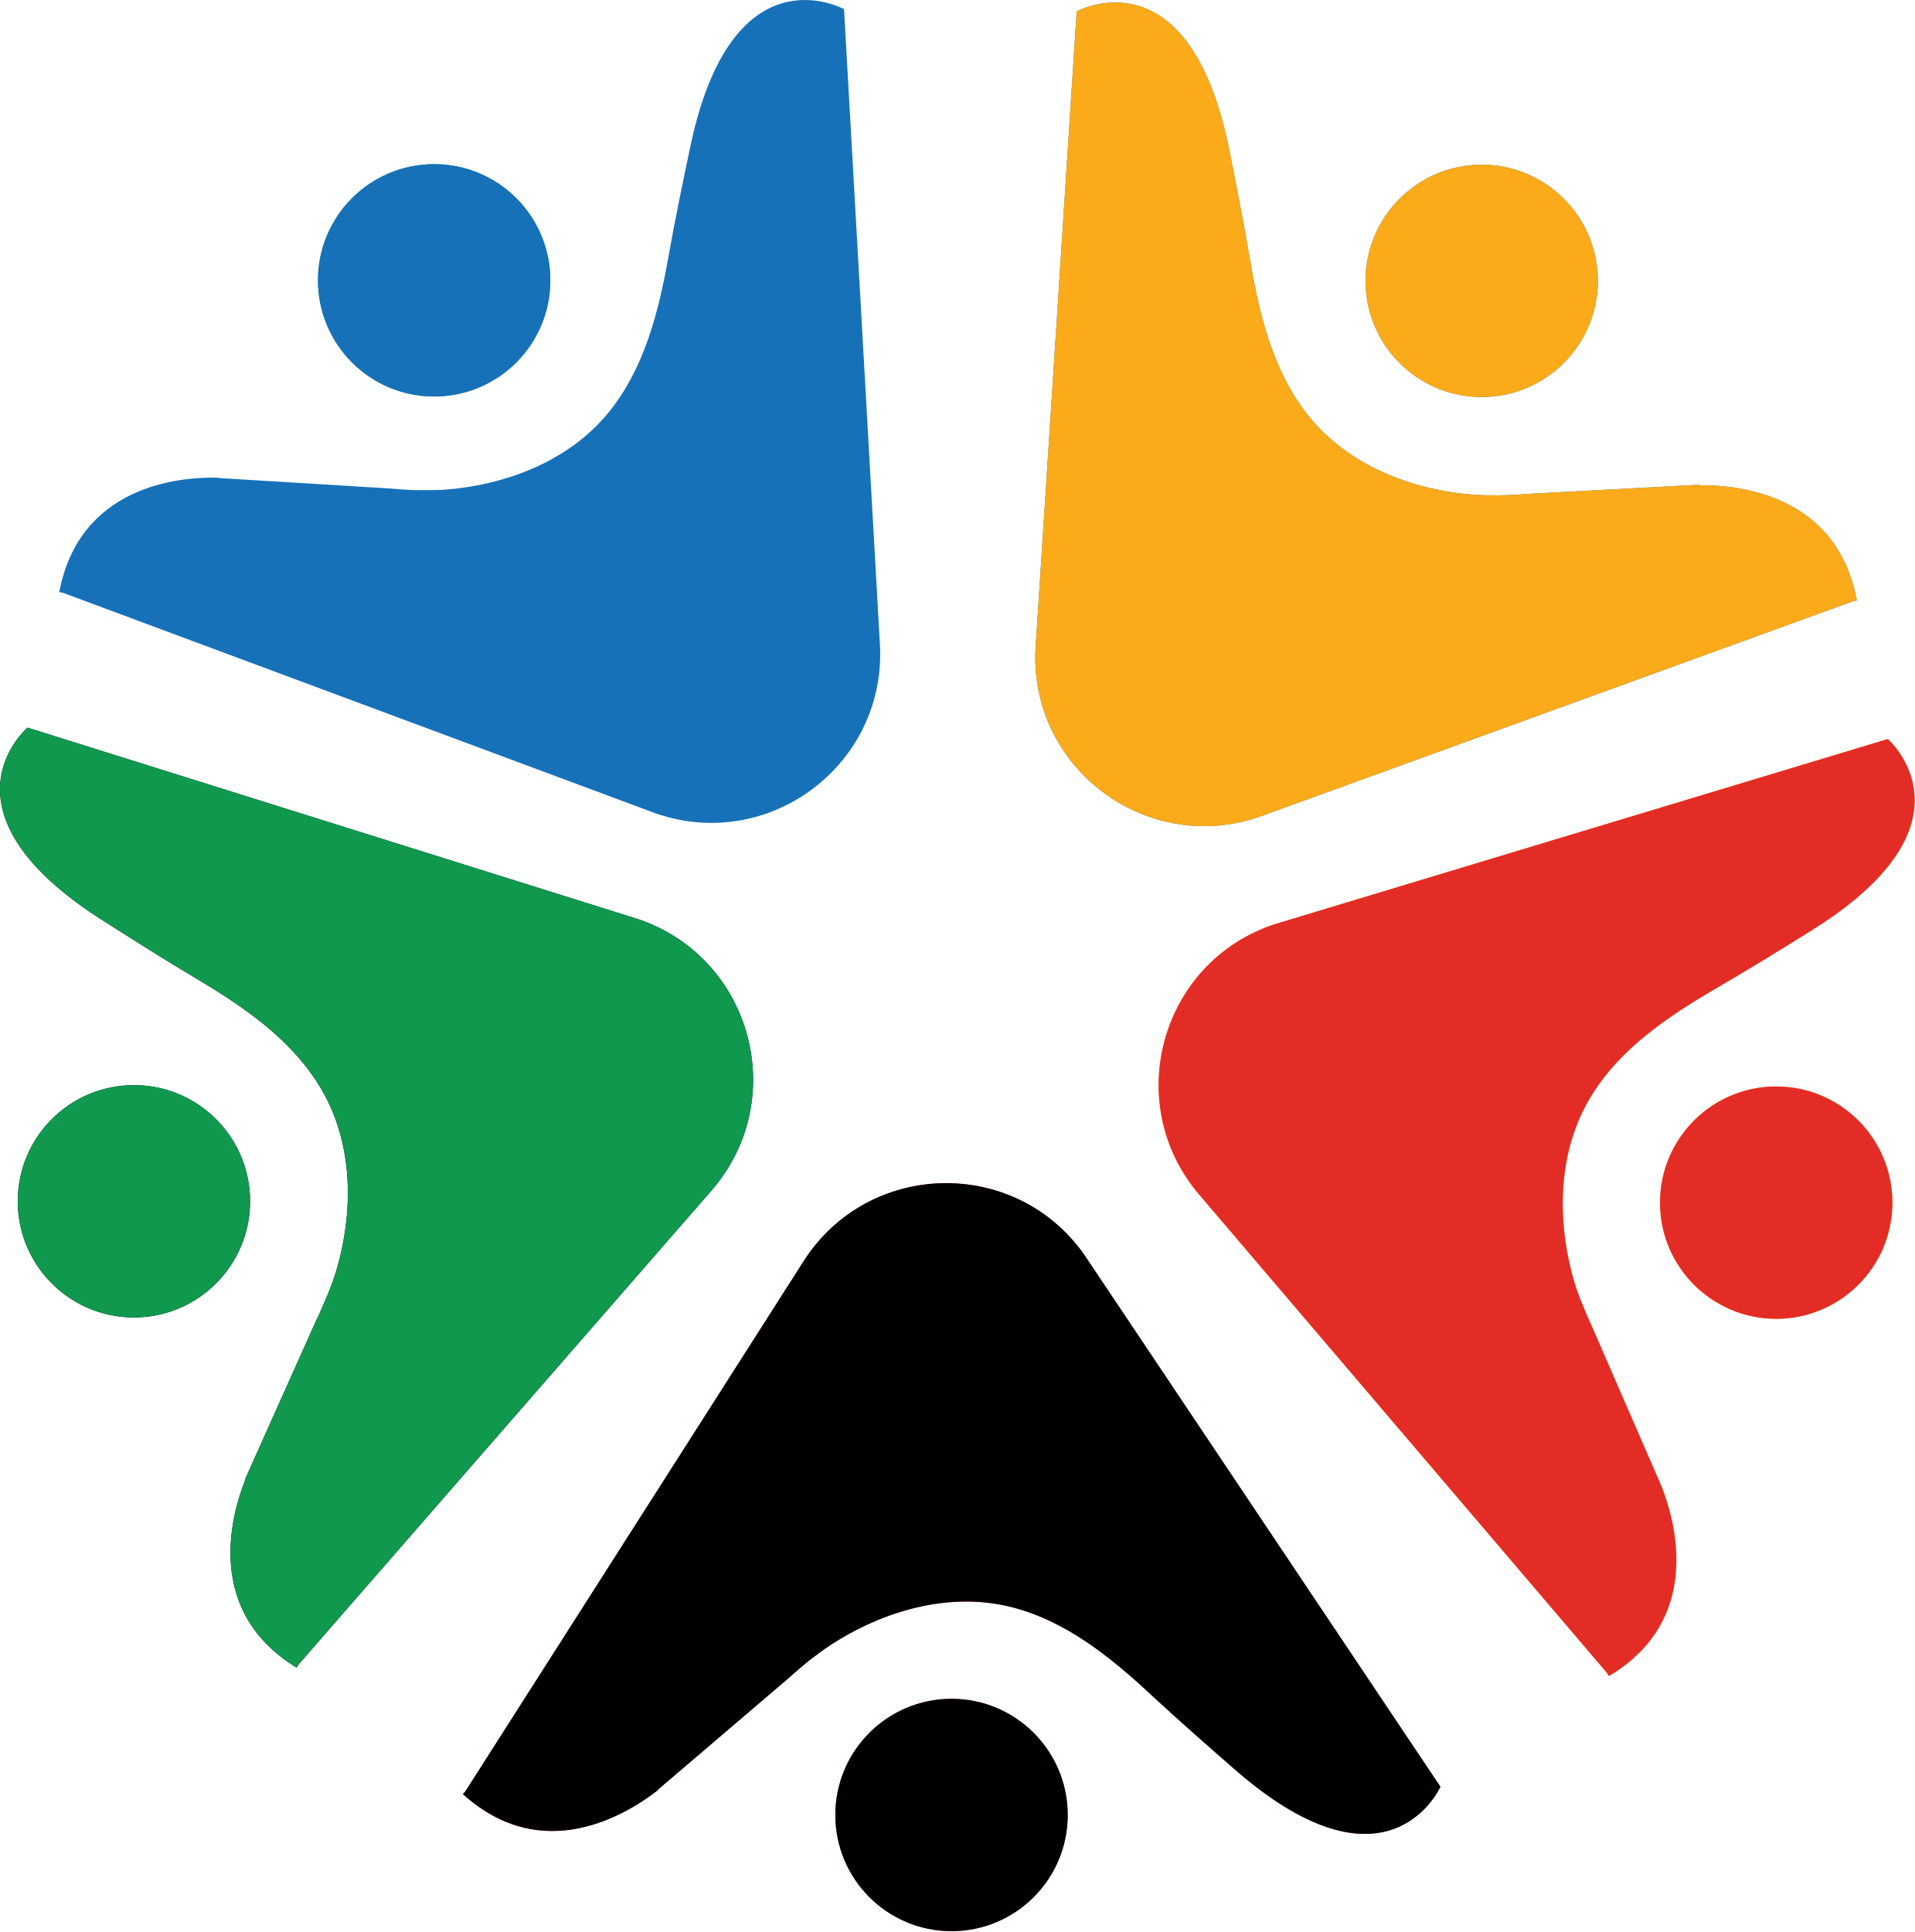
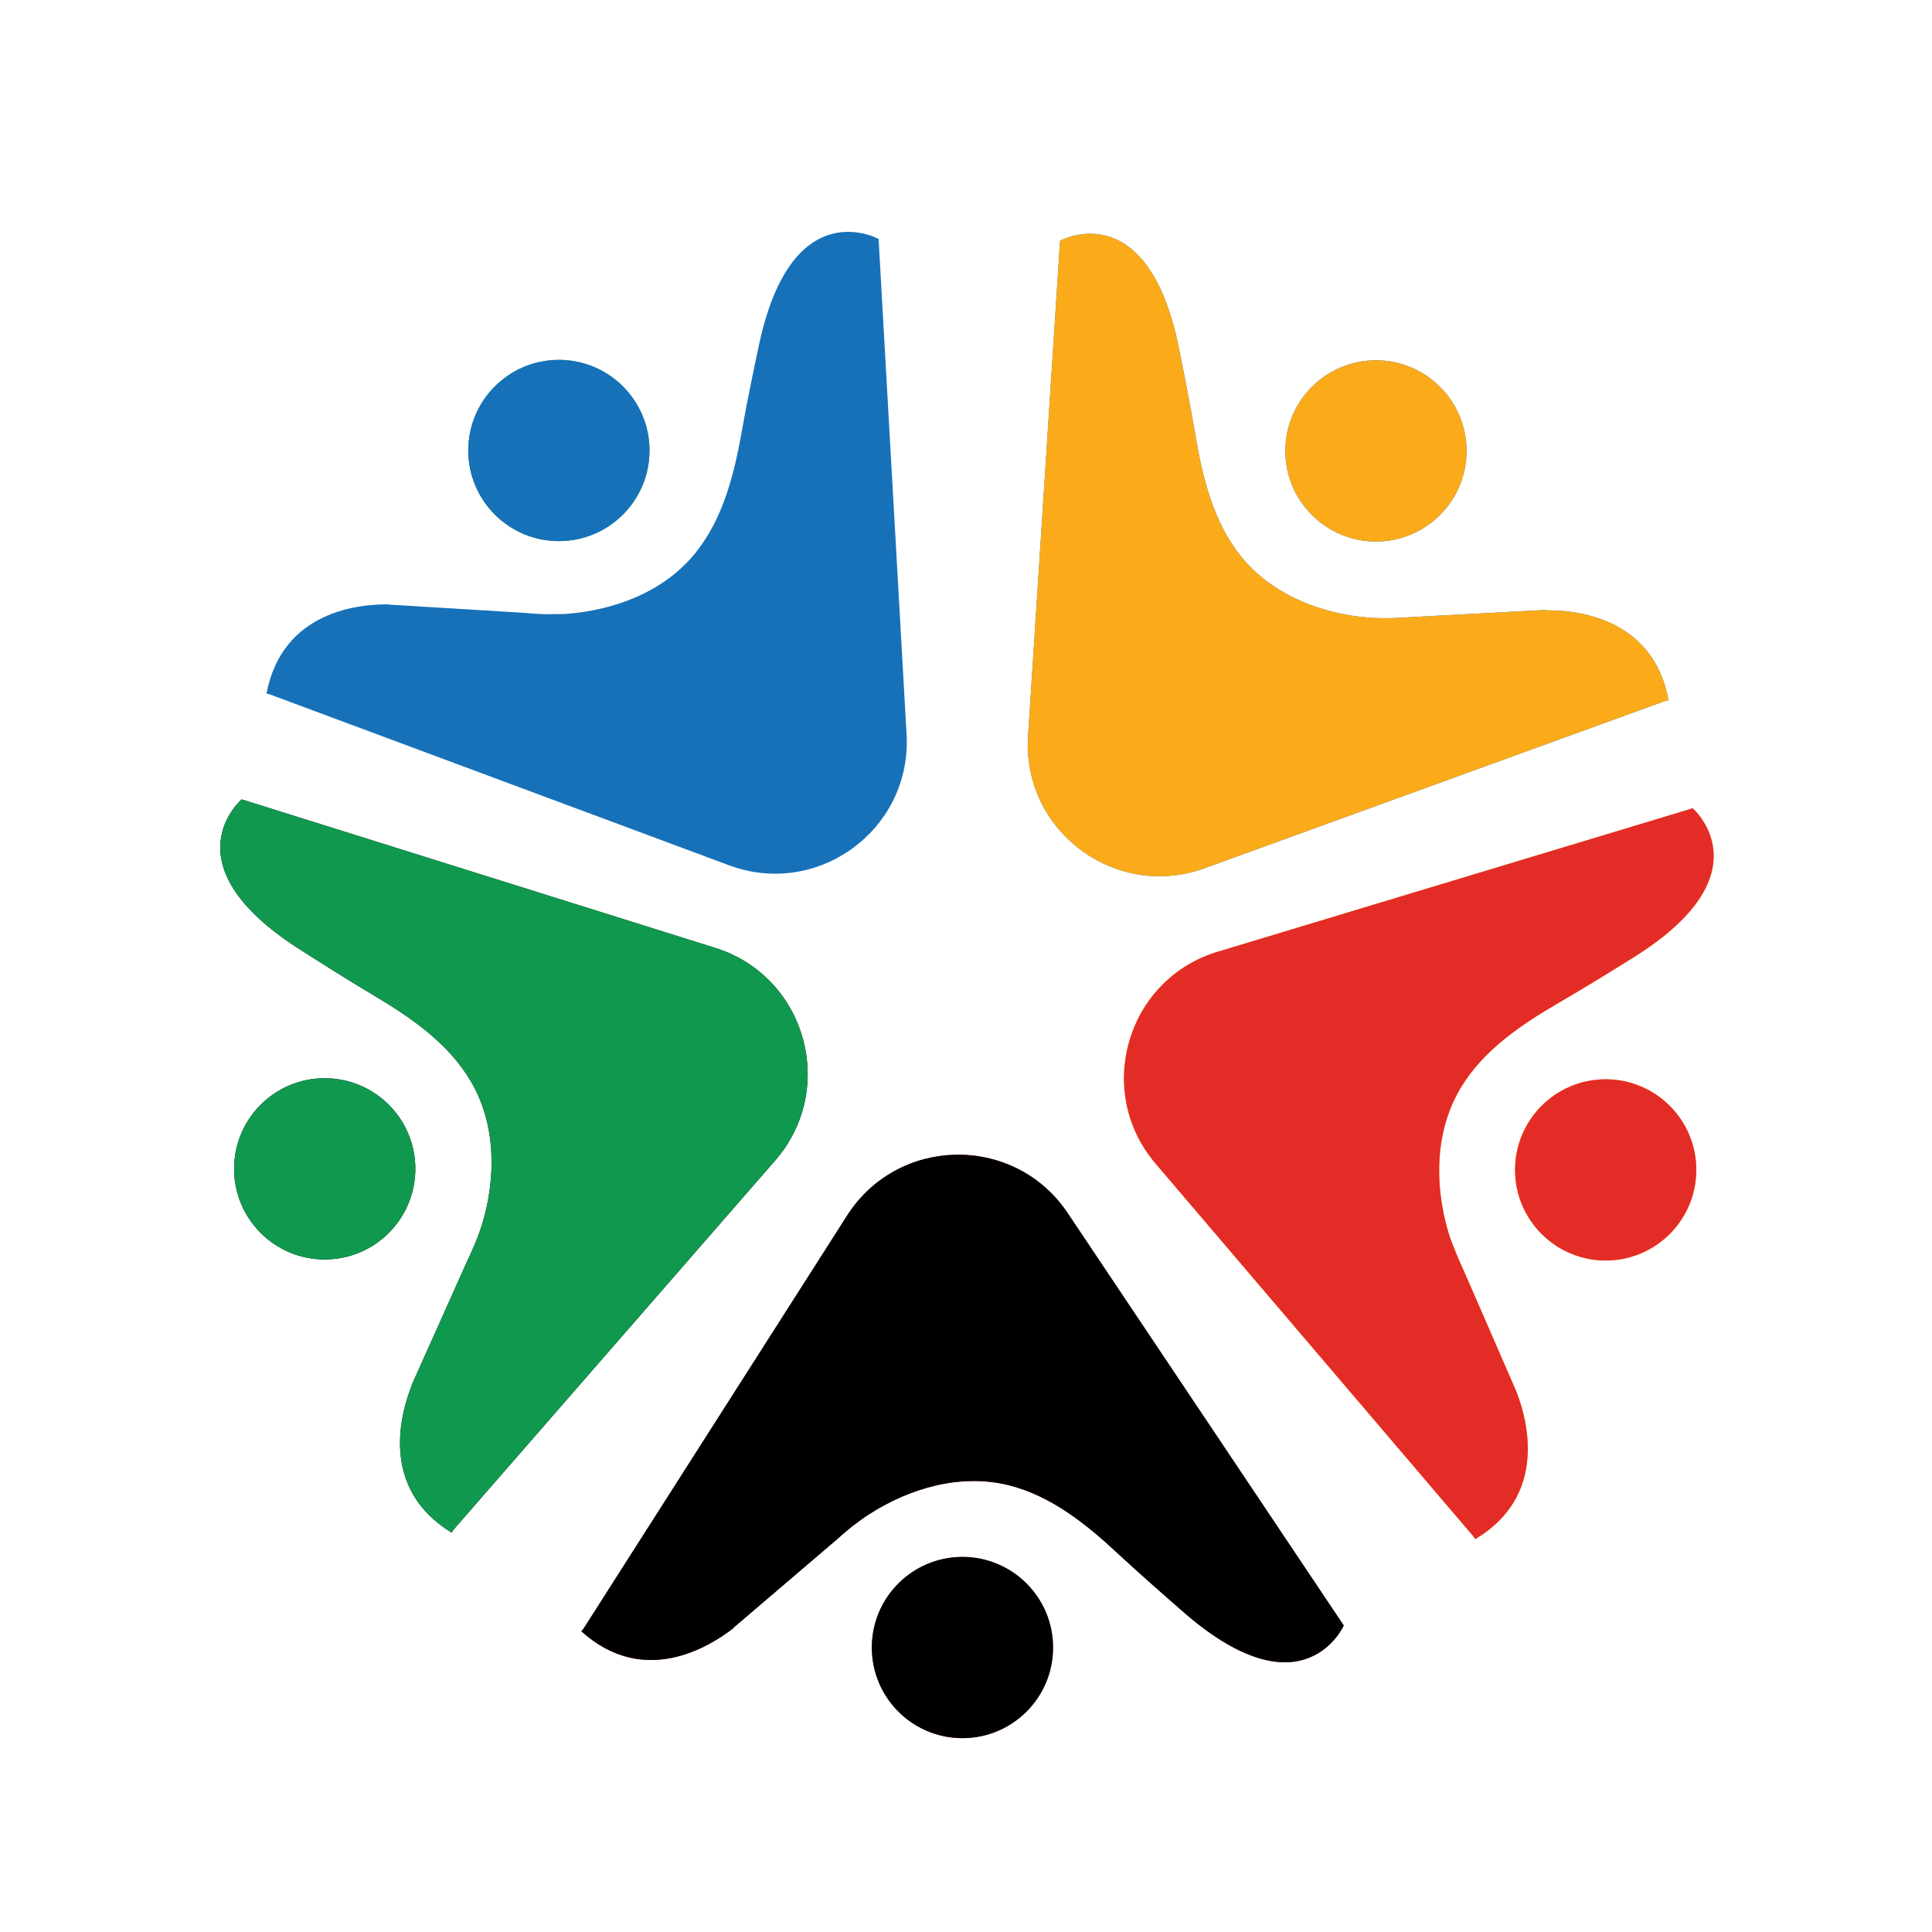
- <svg xmlns="http://www.w3.org/2000/svg" width="773" height="780" viewBox="0 0 773 780" fill="none">
+ <svg xmlns="http://www.w3.org/2000/svg" width="1000" height="1000" viewBox="-114 -120 1000 1000" fill="none">
  <path d="M717.095 532.441C743 532.441 764 511.443 764 485.54C764 459.637 743 438.638 717.095 438.638C691.19 438.638 670.19 459.637 670.19 485.54C670.19 511.443 691.19 532.441 717.095 532.441Z" fill="#FBAB1A" />
  <path d="M598.189 160.297C624.094 160.297 645.094 139.299 645.094 113.396C645.094 87.493 624.094 66.494 598.189 66.494C572.284 66.494 551.284 87.493 551.284 113.396C551.284 139.299 572.284 160.297 598.189 160.297Z" fill="#1771B9" />
  <path d="M175.278 160.078C201.182 160.078 222.182 139.079 222.182 113.176C222.182 87.273 201.182 66.274 175.278 66.274C149.373 66.274 128.373 87.273 128.373 113.176C128.373 139.079 149.373 160.078 175.278 160.078Z" fill="#10984F" />
  <path d="M54.07 531.893C79.975 531.893 100.975 510.894 100.975 484.991C100.975 459.088 79.975 438.09 54.07 438.09C28.165 438.09 7.165 459.088 7.165 484.991C7.165 510.894 28.165 531.893 54.07 531.893Z" fill="black" />
  <path d="M384.158 779.661C410.063 779.661 431.063 758.662 431.063 732.759C431.063 706.856 410.063 685.857 384.158 685.857C358.253 685.857 337.253 706.856 337.253 732.759C337.253 758.662 358.253 779.661 384.158 779.661Z" fill="#E42C27" />
  <path d="M686.191 195.692L616.272 199.418C612.874 199.747 609.477 199.856 605.97 199.966H604.874C601.696 199.966 598.518 199.966 595.23 199.747C570.024 197.884 544.27 187.912 528.16 167.749C513.914 149.887 508.434 127.093 504.708 105.067C502.078 89.616 499.009 74.165 495.941 58.823C479.393 -19.858 434.679 4.579 434.679 4.579L418.022 262.538C416.049 310.974 463.94 345.931 509.53 329.384L748.219 242.703C748.219 242.703 749.205 242.594 749.644 242.484C741.753 199.528 701.643 195.692 686.081 195.911L686.191 195.692Z" fill="#1771B9" />
  <path d="M671.067 600.711L643.121 536.496C641.697 533.427 640.272 530.249 639.066 527.072L638.628 526.085C637.423 523.127 636.327 520.168 635.45 517.099C628.436 492.772 628.765 465.267 642.025 443.131C653.752 423.515 673.259 410.475 692.547 399.188C706.136 391.298 719.506 383.079 732.767 374.751C800.603 331.685 762.137 298.372 762.137 298.372L514.681 373.107C468.653 388.23 452.652 445.323 484.105 482.252L648.82 675.447C648.82 675.447 649.258 676.324 649.587 676.653C687.177 654.188 676.656 615.286 671.067 600.821V600.711Z" fill="#FBAB1A" />
  <path d="M265.58 722.568L318.842 677.091C321.362 674.789 323.992 672.598 326.623 670.406L327.499 669.749C330.02 667.886 332.541 665.913 335.28 664.16C356.431 650.352 382.952 642.572 407.939 648.709C430.077 654.188 448.378 668.982 464.707 684.214C476.214 694.843 488.05 705.254 499.886 715.554C560.928 767.826 581.531 721.362 581.531 721.362L437.748 506.579C409.802 466.91 350.514 468.335 324.431 509.209L187.881 723.225C187.881 723.225 187.223 723.883 186.894 724.321C219.333 753.689 253.416 732.211 265.69 722.677L265.58 722.568Z" fill="#E42C27" />
  <path d="M87.714 192.953L157.633 197.226C161.031 197.555 164.428 197.774 167.825 197.884H168.921C172.099 197.884 175.278 197.884 178.565 197.774C203.771 196.021 229.635 186.378 245.854 166.324C260.211 148.571 265.909 125.778 269.854 103.752C272.594 88.301 275.772 72.959 279.06 57.508C296.266 -21.063 340.76 3.703 340.76 3.703L355.335 261.771C356.87 310.207 308.759 344.835 263.279 327.849L25.357 239.306C25.357 239.306 24.371 239.197 23.933 238.977C32.152 196.021 72.262 192.514 87.824 192.843L87.714 192.953Z" fill="#1771B9" />
  <path d="M99.002 597.095L127.606 533.208C129.14 530.14 130.455 526.962 131.77 523.894L132.208 522.907C133.414 519.949 134.51 516.99 135.496 513.922C142.839 489.704 142.839 462.089 129.797 439.843C118.29 420.118 99.002 406.859 79.714 395.353C66.234 387.353 52.974 378.915 39.714 370.477C-27.685 326.644 11.11 293.769 11.11 293.769L257.8 371.135C303.718 386.805 319.061 444.008 287.28 480.608L120.482 672.05C120.482 672.05 120.044 672.927 119.715 673.255C82.454 650.462 93.304 611.67 99.112 597.205L99.002 597.095Z" fill="black" />
  <path d="M717.095 532.441C743 532.441 764 511.443 764 485.54C764 459.637 743 438.638 717.095 438.638C691.19 438.638 670.19 459.637 670.19 485.54C670.19 511.443 691.19 532.441 717.095 532.441Z" fill="#E42C27" />
  <path d="M598.189 160.297C624.094 160.297 645.094 139.299 645.094 113.396C645.094 87.493 624.094 66.494 598.189 66.494C572.284 66.494 551.284 87.493 551.284 113.396C551.284 139.299 572.284 160.297 598.189 160.297Z" fill="#FBAB1A" />
  <path d="M175.278 160.078C201.182 160.078 222.182 139.079 222.182 113.176C222.182 87.273 201.182 66.274 175.278 66.274C149.373 66.274 128.373 87.273 128.373 113.176C128.373 139.079 149.373 160.078 175.278 160.078Z" fill="#1771B9" />
  <path d="M54.07 531.893C79.975 531.893 100.975 510.894 100.975 484.991C100.975 459.088 79.975 438.09 54.07 438.09C28.165 438.09 7.165 459.088 7.165 484.991C7.165 510.894 28.165 531.893 54.07 531.893Z" fill="#10984F" />
  <path d="M384.158 779.661C410.063 779.661 431.063 758.662 431.063 732.759C431.063 706.856 410.063 685.857 384.158 685.857C358.253 685.857 337.253 706.856 337.253 732.759C337.253 758.662 358.253 779.661 384.158 779.661Z" fill="black" />
  <path d="M686.191 195.692L616.272 199.418C612.874 199.747 609.477 199.856 605.97 199.966H604.874C601.696 199.966 598.518 199.966 595.23 199.747C570.024 197.884 544.27 187.912 528.16 167.749C513.914 149.887 508.434 127.093 504.708 105.067C502.078 89.616 499.009 74.165 495.941 58.823C479.393 -19.858 434.679 4.579 434.679 4.579L418.022 262.538C416.049 310.974 463.94 345.931 509.53 329.384L748.219 242.703C748.219 242.703 749.205 242.594 749.644 242.484C741.753 199.528 701.643 195.692 686.081 195.911L686.191 195.692Z" fill="#FBAB1A" />
  <path d="M671.067 600.711L643.121 536.496C641.697 533.427 640.272 530.249 639.066 527.072L638.628 526.085C637.423 523.127 636.327 520.168 635.45 517.099C628.436 492.772 628.765 465.267 642.025 443.131C653.752 423.515 673.259 410.475 692.547 399.188C706.136 391.298 719.506 383.079 732.767 374.751C800.603 331.685 762.137 298.372 762.137 298.372L514.681 373.107C468.653 388.23 452.652 445.323 484.105 482.252L648.82 675.447C648.82 675.447 649.258 676.324 649.587 676.653C687.177 654.188 676.656 615.286 671.067 600.821V600.711Z" fill="#E42C27" />
  <path d="M265.58 722.568L318.842 677.091C321.362 674.789 323.992 672.598 326.623 670.406L327.499 669.749C330.02 667.886 332.541 665.913 335.28 664.16C356.431 650.352 382.952 642.572 407.939 648.709C430.077 654.188 448.378 668.982 464.707 684.214C476.214 694.843 488.05 705.254 499.886 715.554C560.928 767.826 581.531 721.362 581.531 721.362L437.748 506.579C409.802 466.91 350.514 468.335 324.431 509.209L187.881 723.225C187.881 723.225 187.223 723.883 186.894 724.321C219.333 753.689 253.416 732.211 265.69 722.677L265.58 722.568Z" fill="black" />
  <path d="M99.002 597.095L127.606 533.208C129.14 530.14 130.455 526.962 131.77 523.894L132.208 522.907C133.414 519.949 134.51 516.99 135.496 513.922C142.839 489.704 142.839 462.089 129.797 439.843C118.29 420.118 99.002 406.859 79.714 395.353C66.234 387.353 52.974 378.915 39.714 370.477C-27.685 326.644 11.11 293.769 11.11 293.769L257.8 371.135C303.718 386.805 319.061 444.008 287.28 480.608L120.482 672.05C120.482 672.05 120.044 672.927 119.715 673.255C82.454 650.462 93.304 611.67 99.112 597.205L99.002 597.095Z" fill="#10984F" />
</svg>
